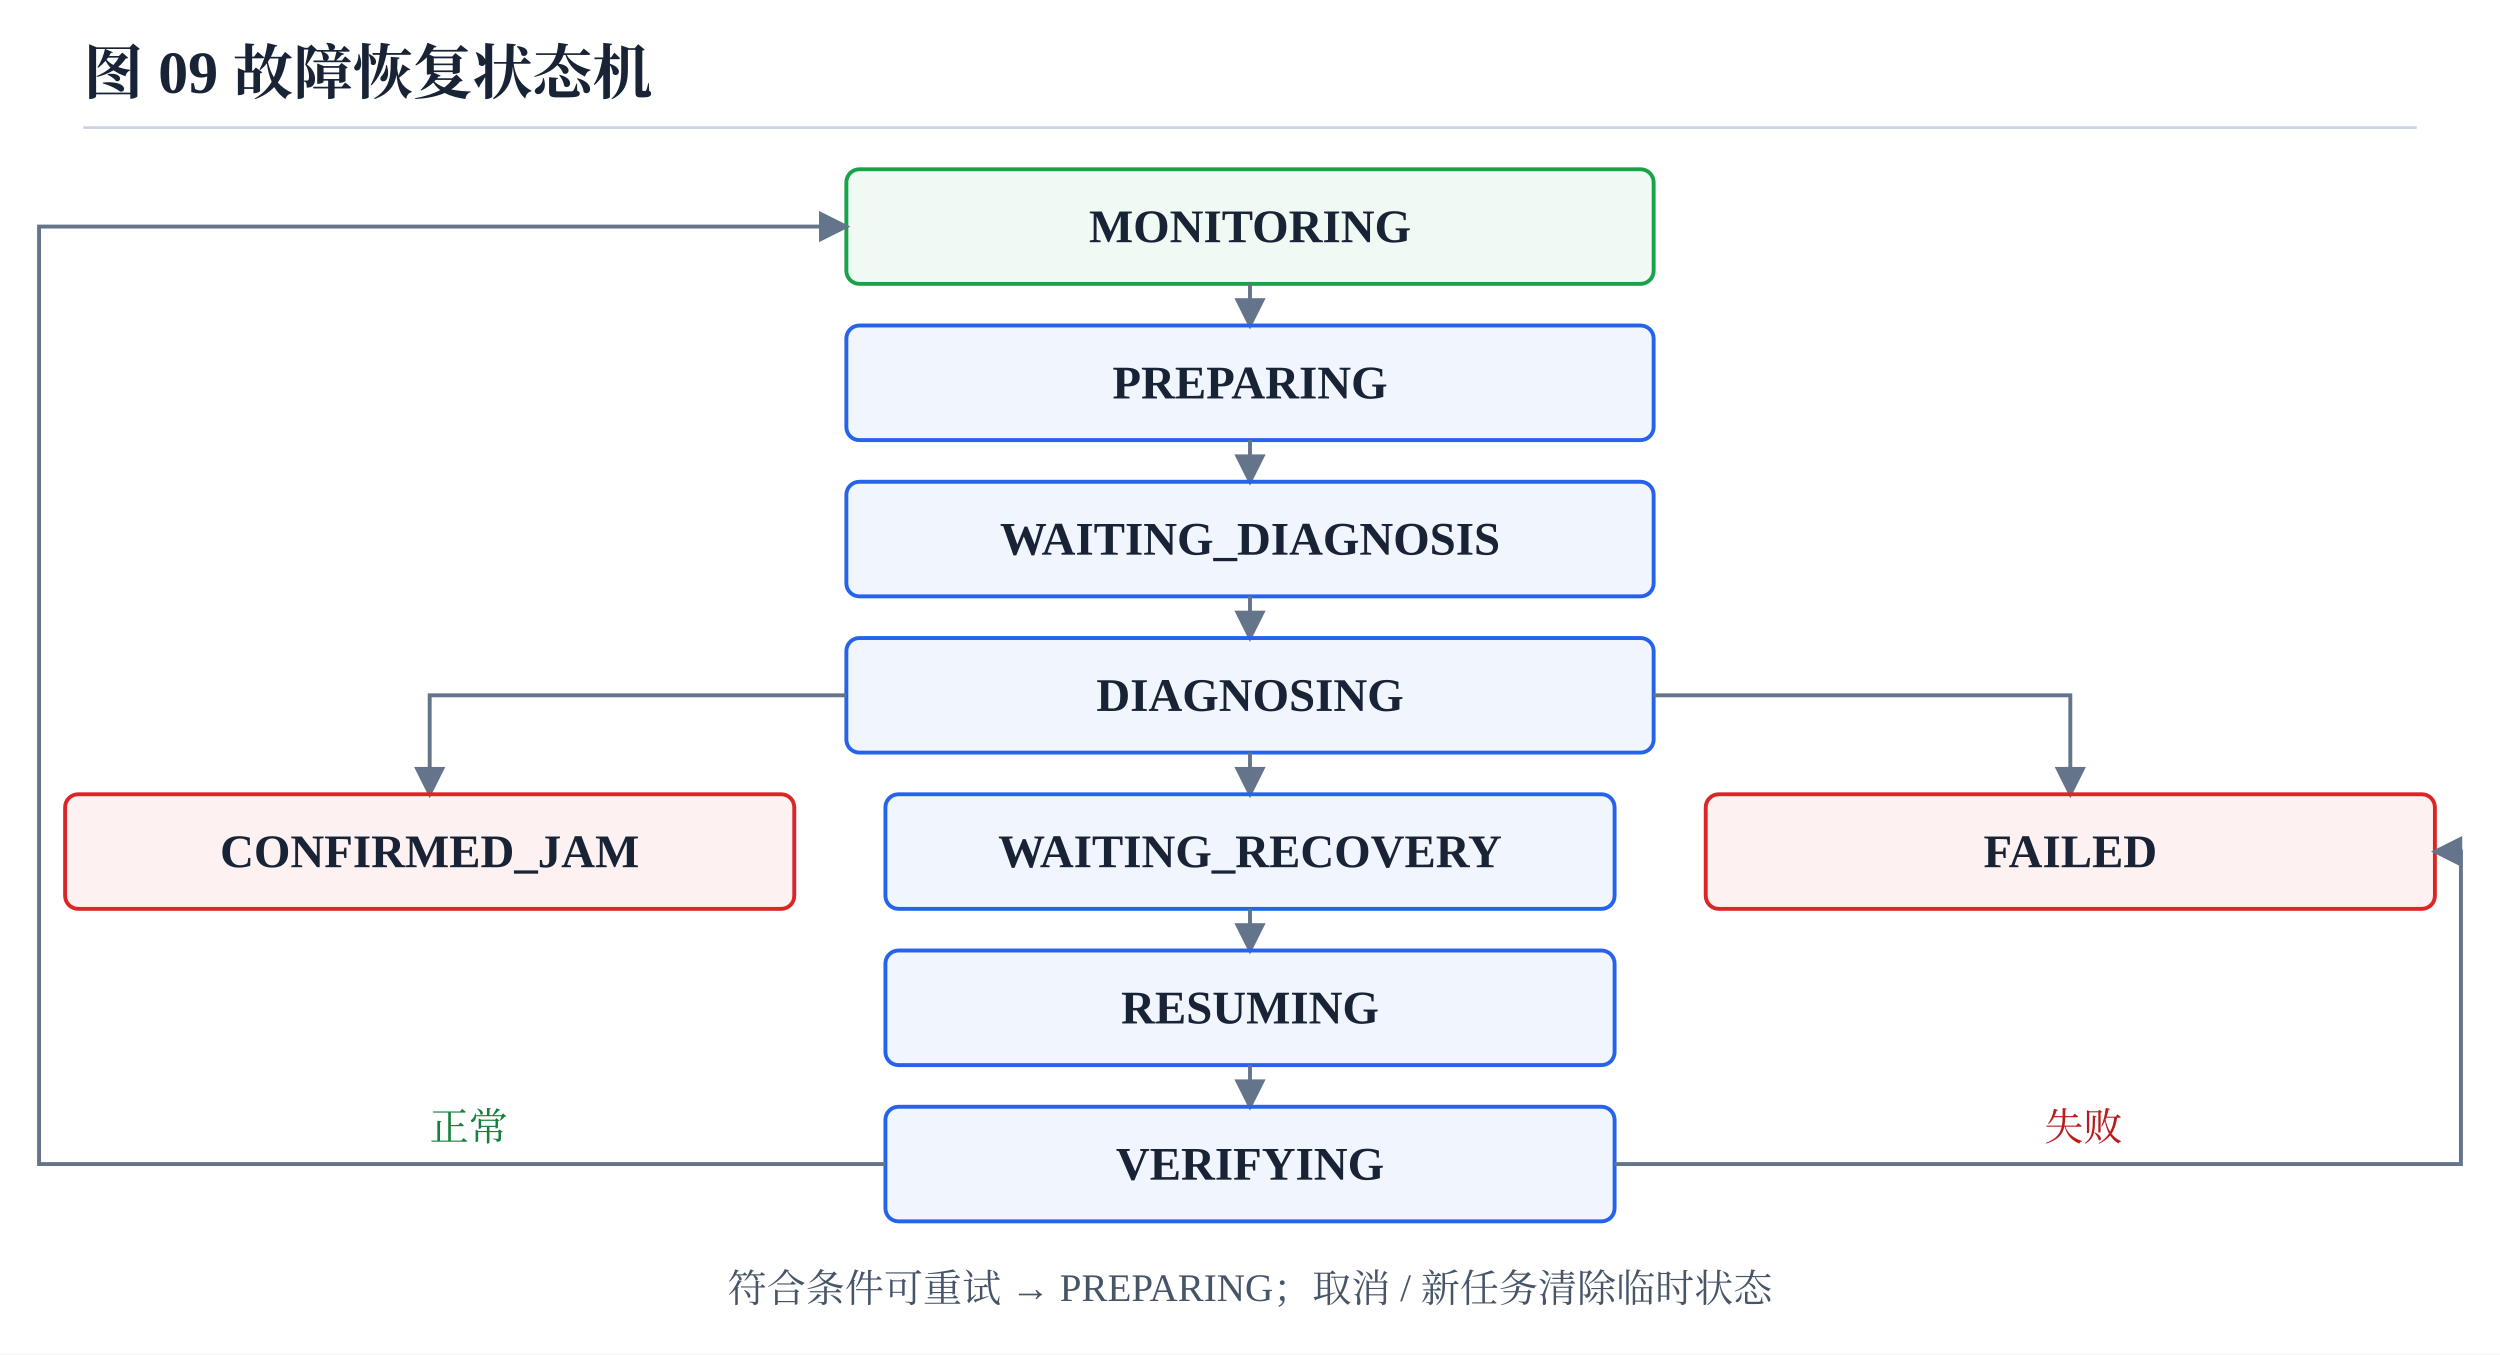
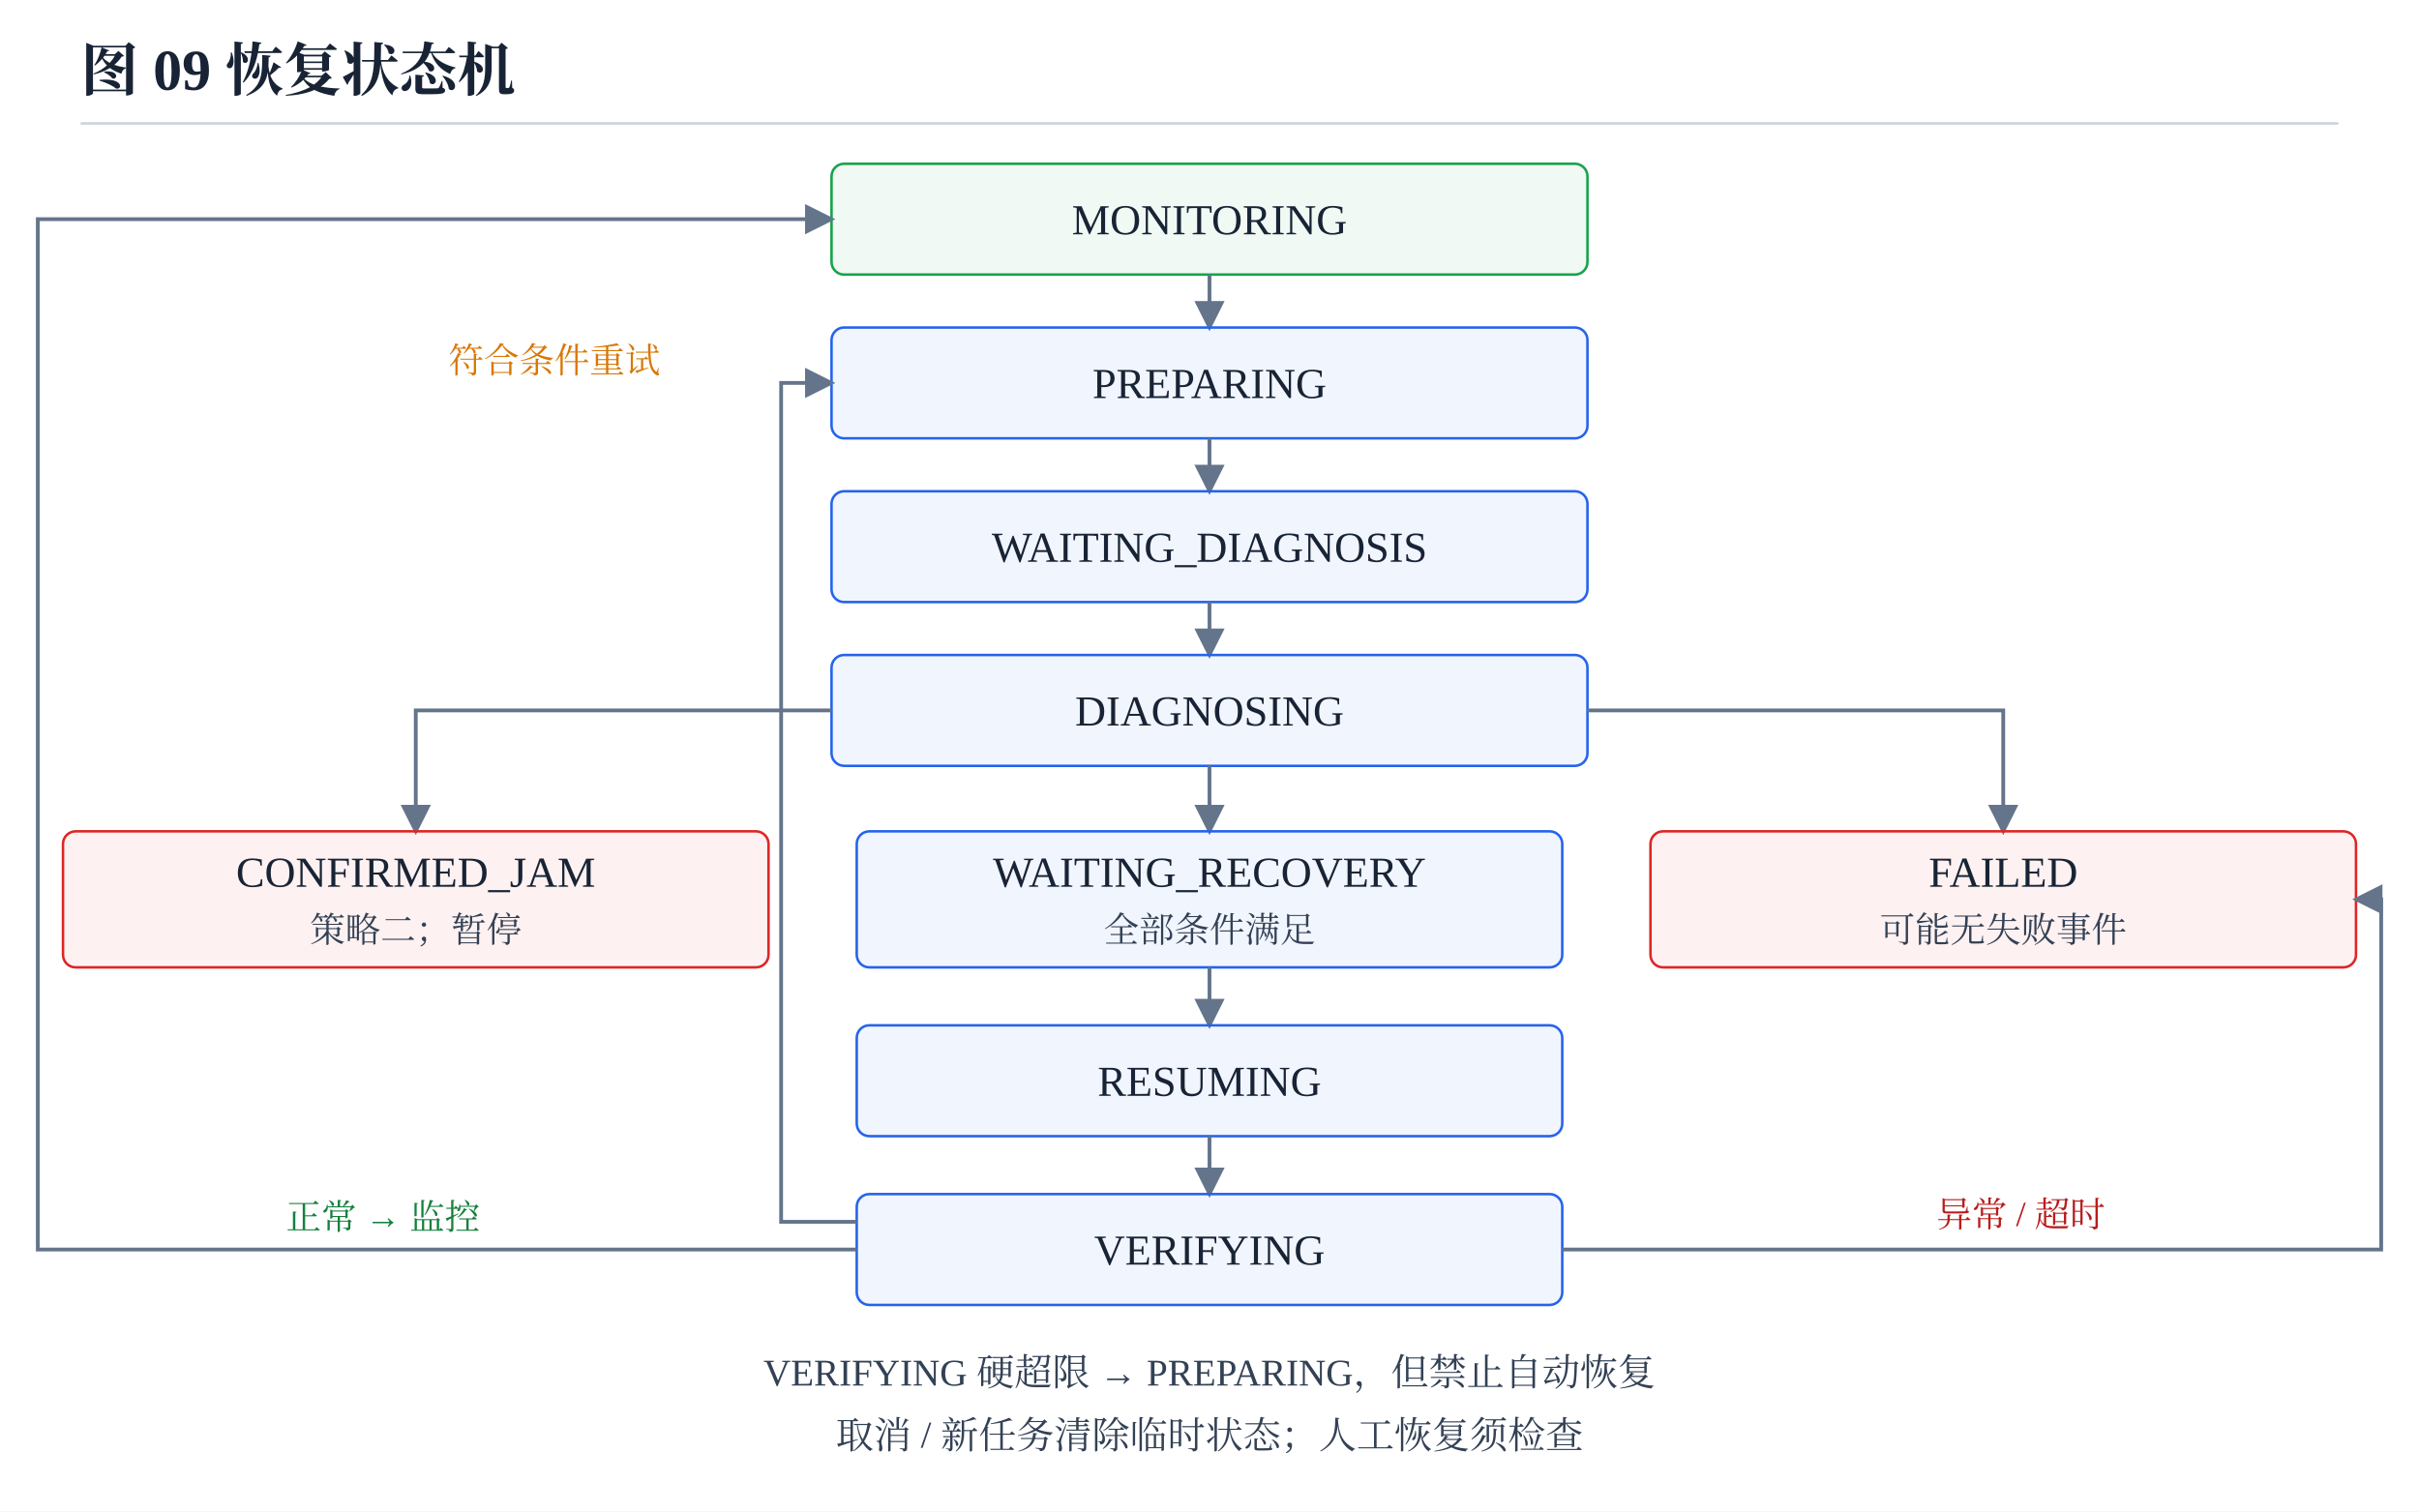
- <svg xmlns="http://www.w3.org/2000/svg" viewBox="0 0 960 520" role="img" aria-label="图 09  故障恢复状态机">
+ <svg xmlns="http://www.w3.org/2000/svg" viewBox="0 0 960 600" role="img" aria-label="图 09  恢复状态机">
  <defs>
    <marker id="a" markerWidth="8" markerHeight="8" refX="7" refY="4" orient="auto">
      <path d="M0 0L8 4L0 8Z" fill="#64748b" />
    </marker>
  </defs>
-   <rect width="960" height="520" fill="#fff" />
-   <g font-family="Times New Roman, SimSun, Noto Serif CJK SC, serif" fill="#182435">
-     <text x="32" y="36" font-size="23" font-weight="bold">图 09  故障恢复状态机</text>
+   <rect width="960" height="600" fill="#fff" />
+   <g font-family="Times New Roman, SimSun, Noto Serif CJK SC, serif">
+     <text x="32" y="36" font-size="23" font-weight="bold" fill="#182435">图 09  恢复状态机</text>
    <path d="M32 49H928" stroke="#cad3df" />
-     <rect x="325" y="65" width="310" height="44" rx="5" stroke="#16a34a" stroke-width="1.5" fill="#16a34a" fill-opacity=".065" />
-     <text x="480" y="93" text-anchor="middle" font-size="18" font-weight="bold">MONITORING</text>
-     <path d="M480 109V125" fill="none" stroke="#64748b" stroke-width="1.5" marker-end="url(#a)" />
-     <rect x="325" y="125" width="310" height="44" rx="5" stroke="#2563eb" stroke-width="1.5" fill="#2563eb" fill-opacity=".065" />
-     <text x="480" y="153" text-anchor="middle" font-size="18" font-weight="bold">PREPARING</text>
-     <path d="M480 169V185" fill="none" stroke="#64748b" stroke-width="1.5" marker-end="url(#a)" />
-     <rect x="325" y="185" width="310" height="44" rx="5" stroke="#2563eb" stroke-width="1.5" fill="#2563eb" fill-opacity=".065" />
-     <text x="480" y="213" text-anchor="middle" font-size="18" font-weight="bold">WAITING_DIAGNOSIS</text>
-     <path d="M480 229V245" fill="none" stroke="#64748b" stroke-width="1.5" marker-end="url(#a)" />
-     <rect x="325" y="245" width="310" height="44" rx="5" stroke="#2563eb" stroke-width="1.5" fill="#2563eb" fill-opacity=".065" />
-     <text x="480" y="273" text-anchor="middle" font-size="18" font-weight="bold">DIAGNOSING</text>
-     <path d="M325 267H165V305" fill="none" stroke="#64748b" stroke-width="1.5" marker-end="url(#a)" />
-     <path d="M635 267H795V305" fill="none" stroke="#64748b" stroke-width="1.5" marker-end="url(#a)" />
-     <path d="M480 289V305" fill="none" stroke="#64748b" stroke-width="1.5" marker-end="url(#a)" />
-     <rect x="25" y="305" width="280" height="44" rx="5" stroke="#dc2626" stroke-width="1.5" fill="#dc2626" fill-opacity=".065" />
-     <text x="165" y="333" text-anchor="middle" font-size="18" font-weight="bold">CONFIRMED_JAM</text>
-     <rect x="340" y="305" width="280" height="44" rx="5" stroke="#2563eb" stroke-width="1.5" fill="#2563eb" fill-opacity=".065" />
-     <text x="480" y="333" text-anchor="middle" font-size="18" font-weight="bold">WAITING_RECOVERY</text>
-     <rect x="655" y="305" width="280" height="44" rx="5" stroke="#dc2626" stroke-width="1.5" fill="#dc2626" fill-opacity=".065" />
-     <text x="795" y="333" text-anchor="middle" font-size="18" font-weight="bold">FAILED</text>
-     <path d="M480 349V365" fill="none" stroke="#64748b" stroke-width="1.5" marker-end="url(#a)" />
-     <rect x="340" y="365" width="280" height="44" rx="5" stroke="#2563eb" stroke-width="1.5" fill="#2563eb" fill-opacity=".065" />
-     <text x="480" y="393" text-anchor="middle" font-size="18" font-weight="bold">RESUMING</text>
-     <path d="M480 409V425" fill="none" stroke="#64748b" stroke-width="1.5" marker-end="url(#a)" />
-     <rect x="340" y="425" width="280" height="44" rx="5" stroke="#2563eb" stroke-width="1.5" fill="#2563eb" fill-opacity=".065" />
-     <text x="480" y="453" text-anchor="middle" font-size="18" font-weight="bold">VERIFYING</text>
-     <path d="M340 447H15V87H325" fill="none" stroke="#64748b" stroke-width="1.5" marker-end="url(#a)" />
-     <path d="M620 447H945V327H935" fill="none" stroke="#64748b" stroke-width="1.5" marker-end="url(#a)" />
-     <text x="180" y="438" font-size="15" fill="#15803d" text-anchor="middle">正常</text>
-     <text x="800" y="438" font-size="15" fill="#b91c1c" text-anchor="middle">失败</text>
-     <text x="480" y="500" font-size="15" fill="#475569" text-anchor="middle">符合条件可重试 → PREPARING；取消 / 新任务清除临时状态</text>
+     <rect x="330" y="65" width="300" height="44" rx="5" stroke="#16a34a" fill="#16a34a" fill-opacity=".065" />
+     <text x="480" y="93" text-anchor="middle" font-size="17" fill="#182435">MONITORING</text>
+     <path d="M480 109V130" fill="none" stroke="#64748b" stroke-width="1.5" marker-end="url(#a)" />
+     <rect x="330" y="130" width="300" height="44" rx="5" stroke="#2563eb" fill="#2563eb" fill-opacity=".065" />
+     <text x="480" y="158" text-anchor="middle" font-size="17" fill="#182435">PREPARING</text>
+     <path d="M480 174V195" fill="none" stroke="#64748b" stroke-width="1.5" marker-end="url(#a)" />
+     <rect x="330" y="195" width="300" height="44" rx="5" stroke="#2563eb" fill="#2563eb" fill-opacity=".065" />
+     <text x="480" y="223" text-anchor="middle" font-size="17" fill="#182435">WAITING_DIAGNOSIS</text>
+     <path d="M480 239V260" fill="none" stroke="#64748b" stroke-width="1.5" marker-end="url(#a)" />
+     <rect x="330" y="260" width="300" height="44" rx="5" stroke="#2563eb" fill="#2563eb" fill-opacity=".065" />
+     <text x="480" y="288" text-anchor="middle" font-size="17" fill="#182435">DIAGNOSING</text>
+     <path d="M330 282H165V330" fill="none" stroke="#64748b" stroke-width="1.5" marker-end="url(#a)" />
+     <path d="M480 304V330" fill="none" stroke="#64748b" stroke-width="1.5" marker-end="url(#a)" />
+     <path d="M630 282H795V330" fill="none" stroke="#64748b" stroke-width="1.5" marker-end="url(#a)" />
+     <rect x="25" y="330" width="280" height="54" rx="5" stroke="#dc2626" fill="#dc2626" fill-opacity=".065" />
+     <text x="165" y="352" text-anchor="middle" font-size="17" fill="#182435">CONFIRMED_JAM</text>
+     <text x="165" y="374" text-anchor="middle" font-size="14" fill="#334155">策略二；暂停</text>
+     <rect x="340" y="330" width="280" height="54" rx="5" stroke="#2563eb" fill="#2563eb" fill-opacity=".065" />
+     <text x="480" y="352" text-anchor="middle" font-size="17" fill="#182435">WAITING_RECOVERY</text>
+     <text x="480" y="374" text-anchor="middle" font-size="14" fill="#334155">全部条件满足</text>
+     <rect x="655" y="330" width="280" height="54" rx="5" stroke="#dc2626" fill="#dc2626" fill-opacity=".065" />
+     <text x="795" y="352" text-anchor="middle" font-size="17" fill="#182435">FAILED</text>
+     <text x="795" y="374" text-anchor="middle" font-size="14" fill="#334155">可能无失败事件</text>
+     <path d="M480 384V407" fill="none" stroke="#64748b" stroke-width="1.5" marker-end="url(#a)" />
+     <rect x="340" y="407" width="280" height="44" rx="5" stroke="#2563eb" fill="#2563eb" fill-opacity=".065" />
+     <text x="480" y="435" text-anchor="middle" font-size="17" fill="#182435">RESUMING</text>
+     <path d="M480 451V474" fill="none" stroke="#64748b" stroke-width="1.5" marker-end="url(#a)" />
+     <rect x="340" y="474" width="280" height="44" rx="5" stroke="#2563eb" fill="#2563eb" fill-opacity=".065" />
+     <text x="480" y="502" text-anchor="middle" font-size="17" fill="#182435">VERIFYING</text>
+     <path d="M340 496H15V87H330" fill="none" stroke="#64748b" stroke-width="1.5" marker-end="url(#a)" />
+     <path d="M620 496H945V357H935" fill="none" stroke="#64748b" stroke-width="1.5" marker-end="url(#a)" />
+     <path d="M340 485H310V152H330" fill="none" stroke="#64748b" stroke-width="1.5" marker-end="url(#a)" />
+     <text x="152" y="488" text-anchor="middle" font-size="14" fill="#15803d">正常 → 监控</text>
+     <text x="220" y="148" text-anchor="middle" font-size="14" fill="#d97706">符合条件重试</text>
+     <text x="802" y="487" text-anchor="middle" font-size="14" fill="#b91c1c">异常 / 超时</text>
+     <text x="480" y="550" text-anchor="middle" font-size="15" fill="#334155">VERIFYING 硬超限 → PREPARING，但禁止自动恢复</text>
+     <text x="480" y="575" text-anchor="middle" font-size="15" fill="#334155">取消 / 新任务清除临时状态；人工恢复须检查</text>
  </g>
</svg>
